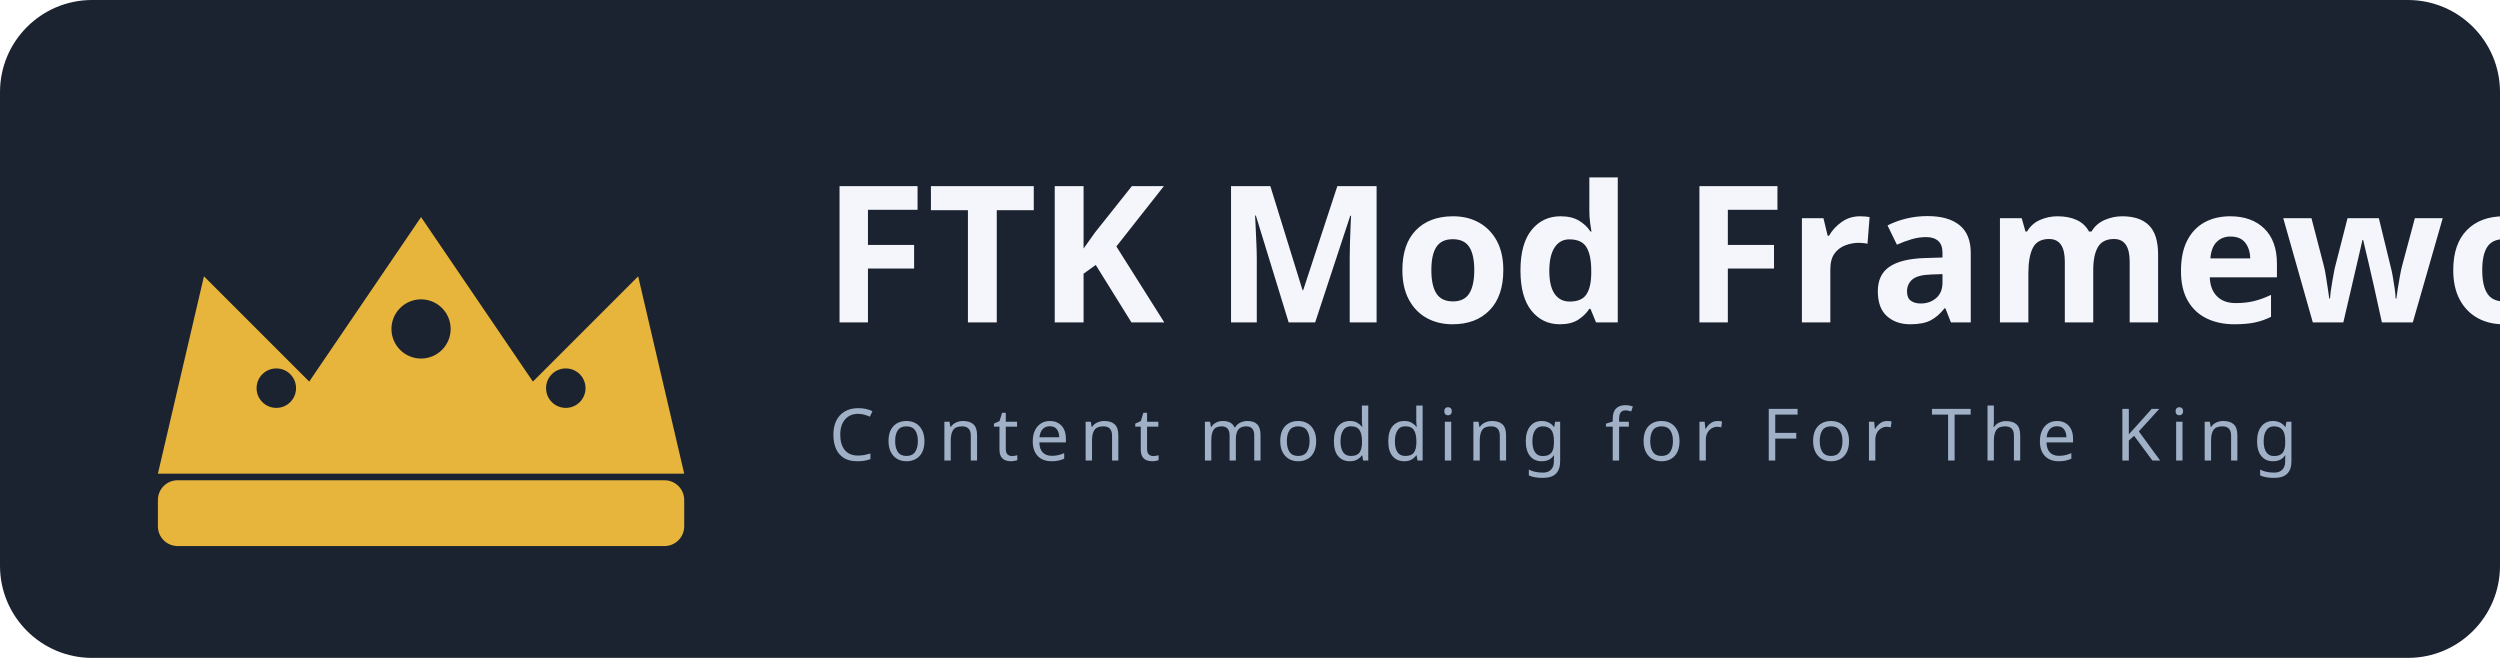
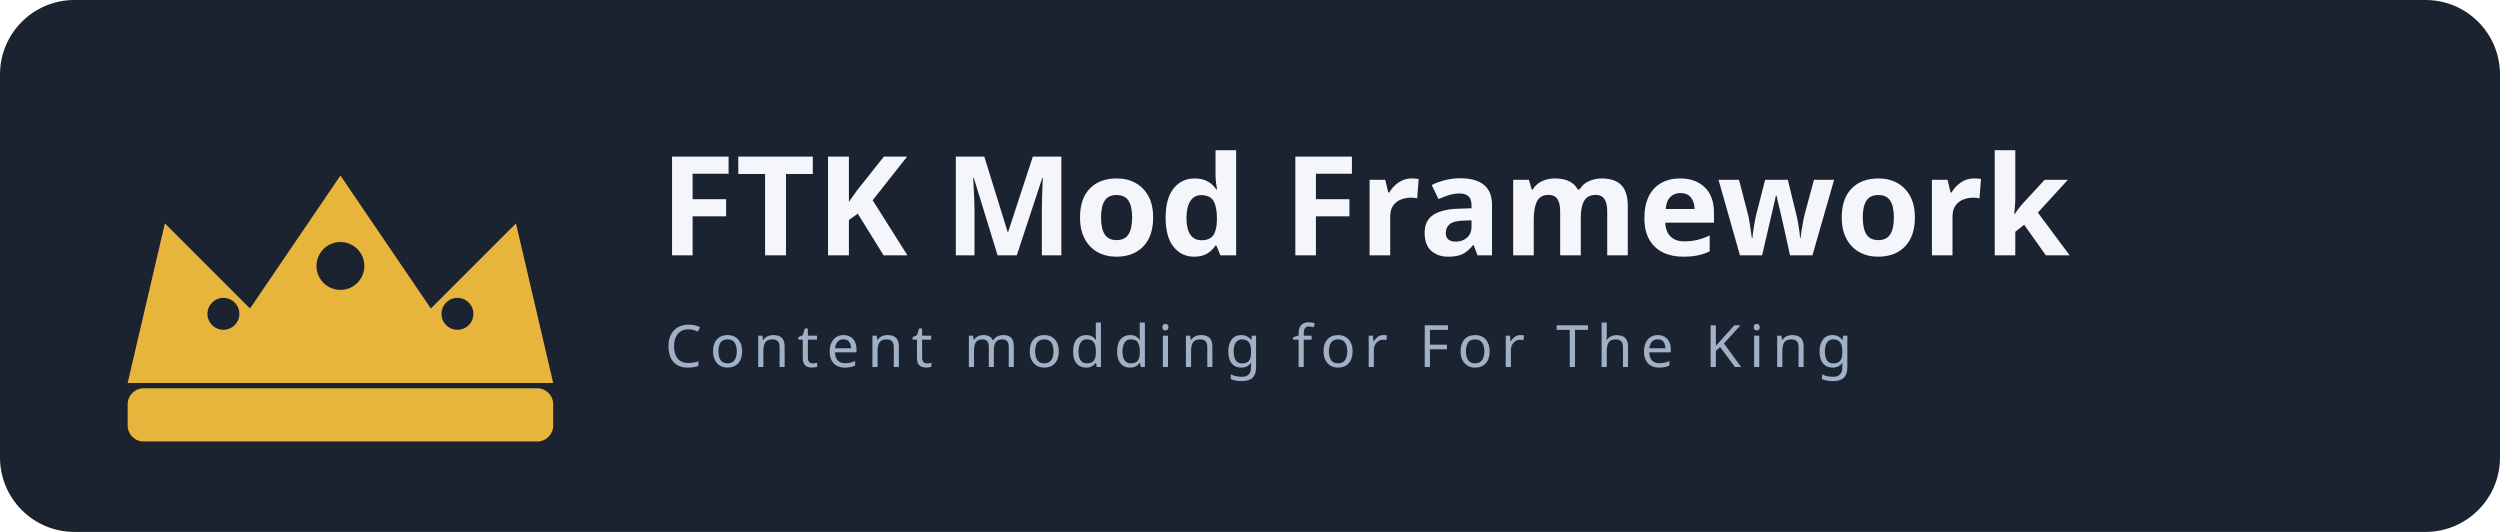
- <svg xmlns="http://www.w3.org/2000/svg" viewBox="0 0 760 200" role="img" aria-label="FTK Mod Framework">
-   <rect width="760" height="200" rx="28" fill="#1b2330" />
+ <svg xmlns="http://www.w3.org/2000/svg" viewBox="0 0 940 200" role="img" aria-label="FTK Mod Framework">
+   <rect width="940" height="200" rx="28" fill="#1b2330" />
  <g transform="translate(48,40)">
    <path d="M0 104 L14 44 L46 76 L80 26 L114 76 L146 44 L160 104 Z" fill="#e7b53c" />
    <rect x="0" y="106" width="160" height="20" rx="6" fill="#e7b53c" />
    <circle cx="80" cy="60" r="9" fill="#1b2330" />
    <circle cx="36" cy="78" r="6" fill="#1b2330" />
    <circle cx="124" cy="78" r="6" fill="#1b2330" />
  </g>
-   <text x="250" y="98" font-family="Verdana, Geneva, sans-serif" font-size="58" font-weight="800" fill="#f4f6fb">FTK Mod Framework</text>
-   <text x="252" y="140" font-family="Verdana, Geneva, sans-serif" font-size="22" font-weight="500" letter-spacing="3" fill="#9fb0c7">Content modding for For The King</text>
+   <text x="248" y="96" font-family="Verdana, Geneva, sans-serif" font-size="52" font-weight="800" fill="#f4f6fb">FTK Mod Framework</text>
+   <text x="250" y="138" font-family="Verdana, Geneva, sans-serif" font-size="22" font-weight="500" letter-spacing="3" fill="#9fb0c7">Content modding for For The King</text>
</svg>
